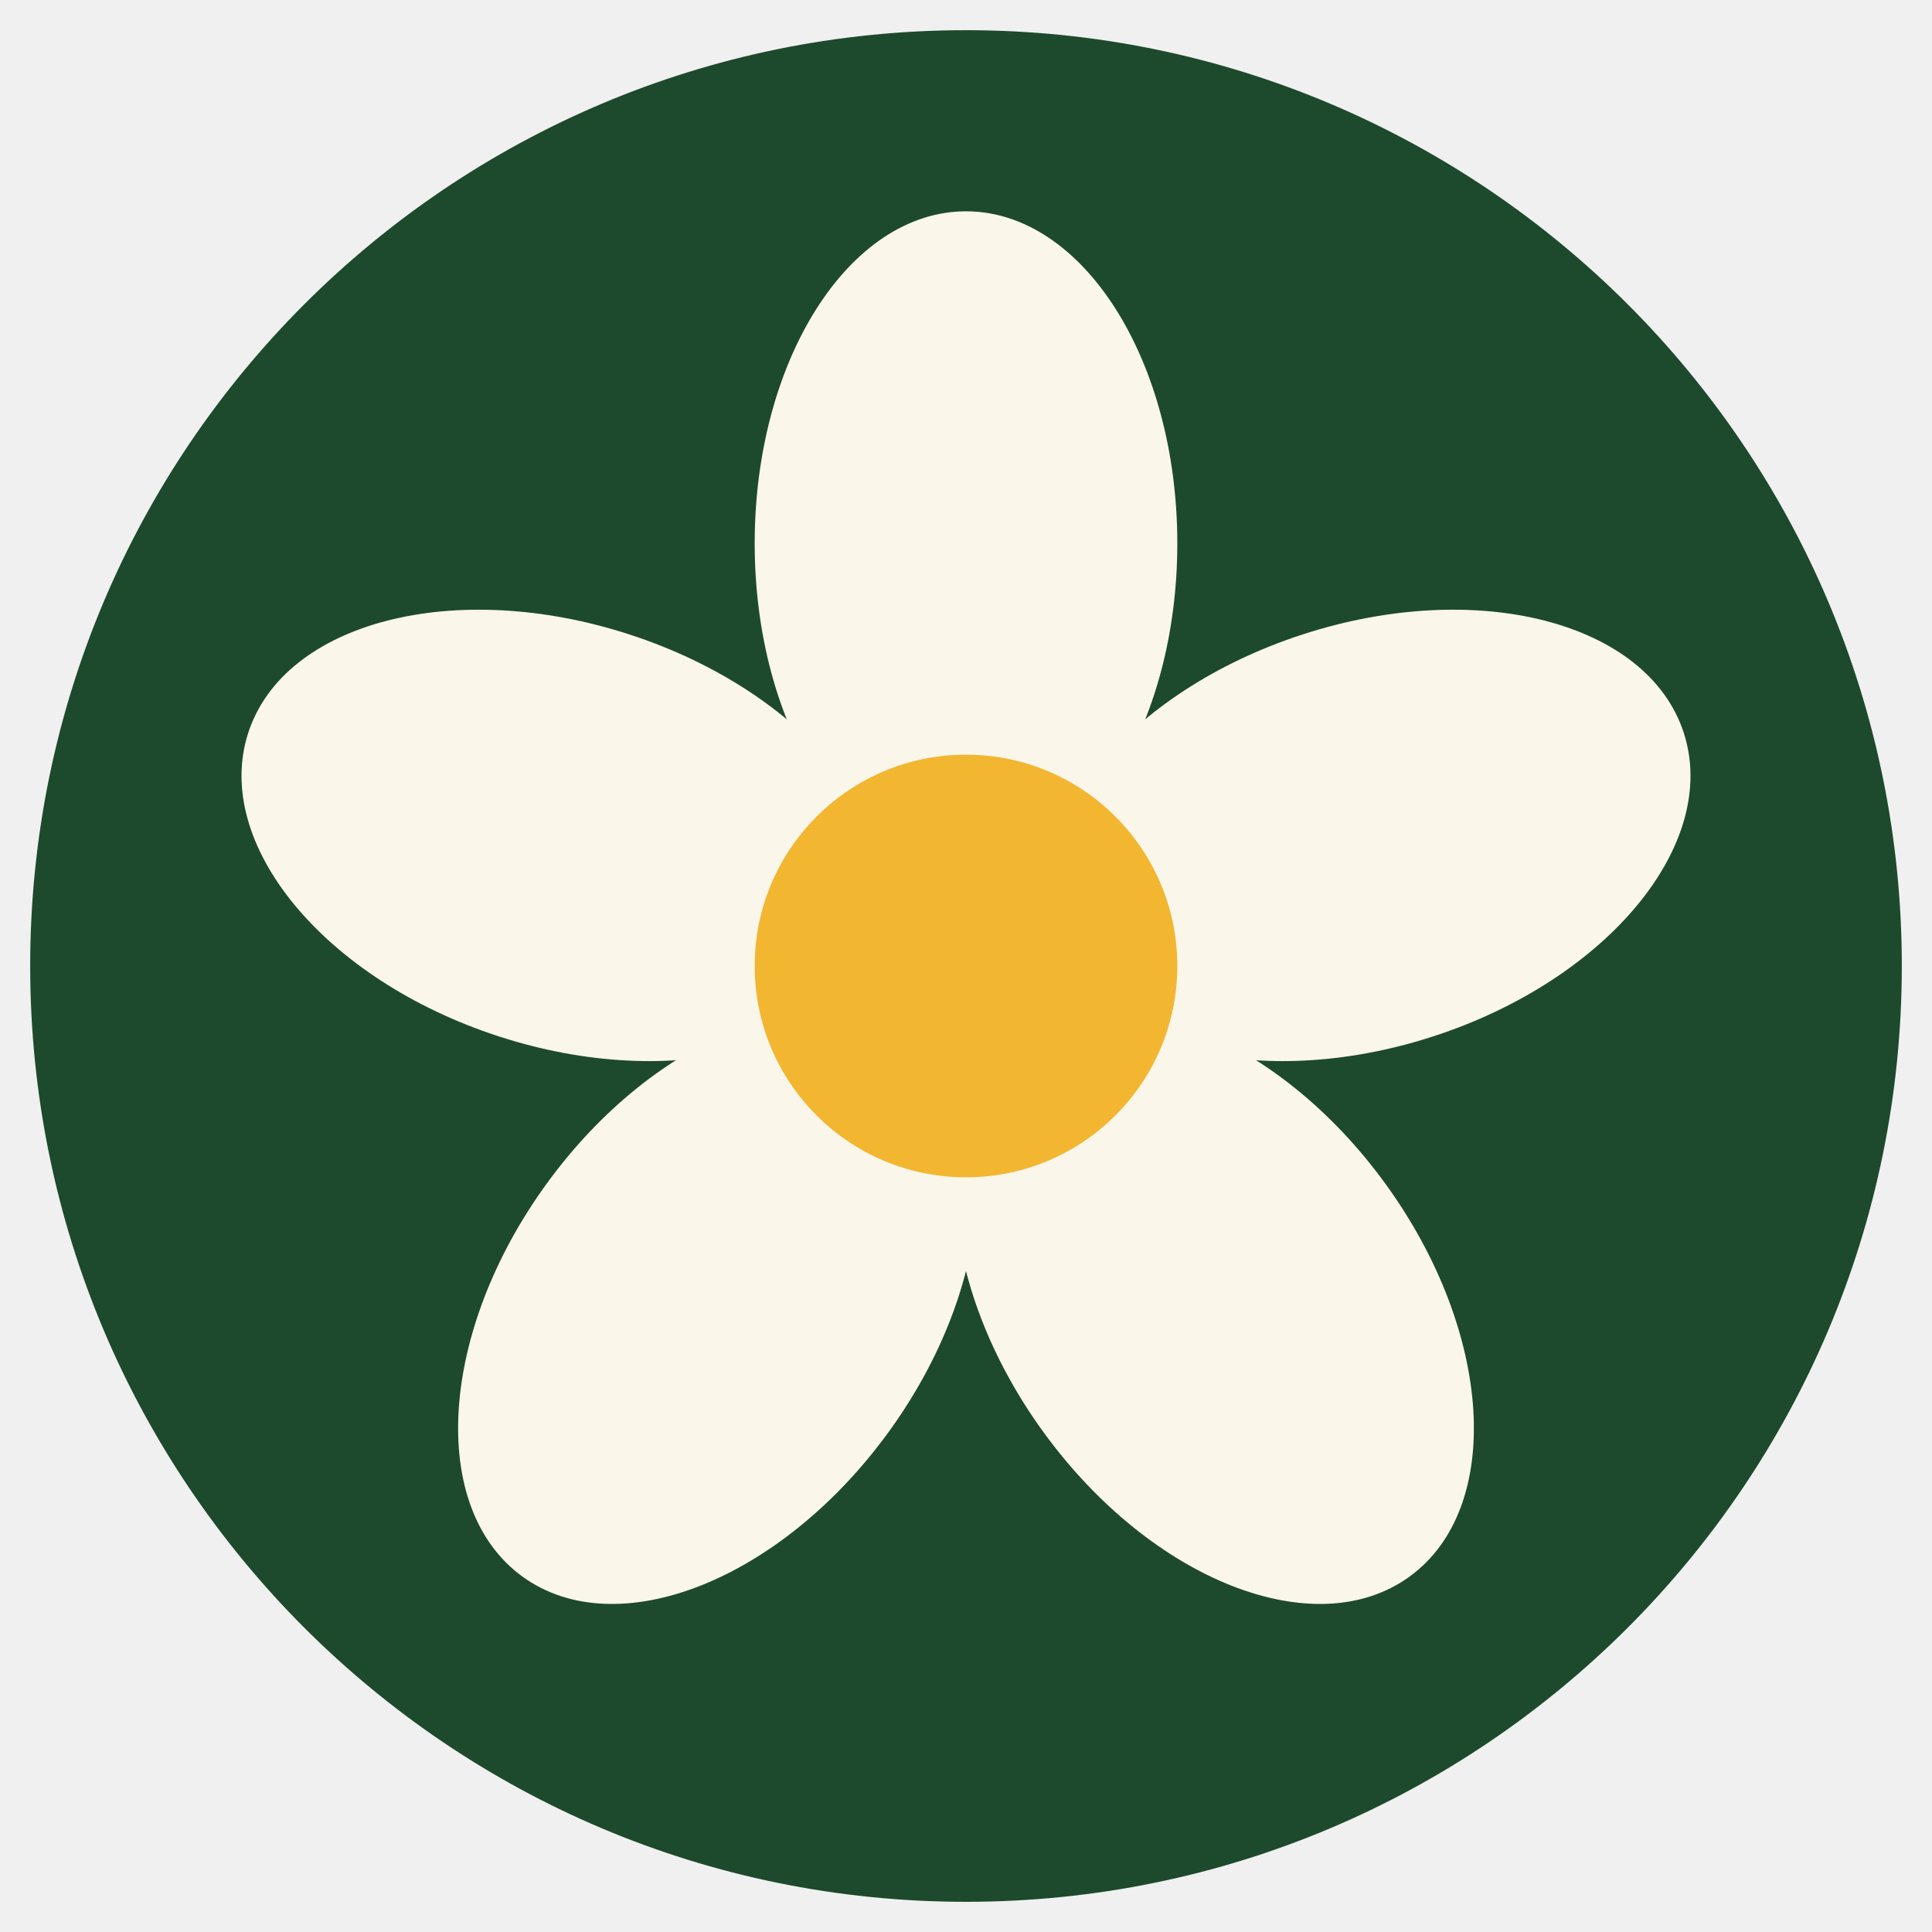
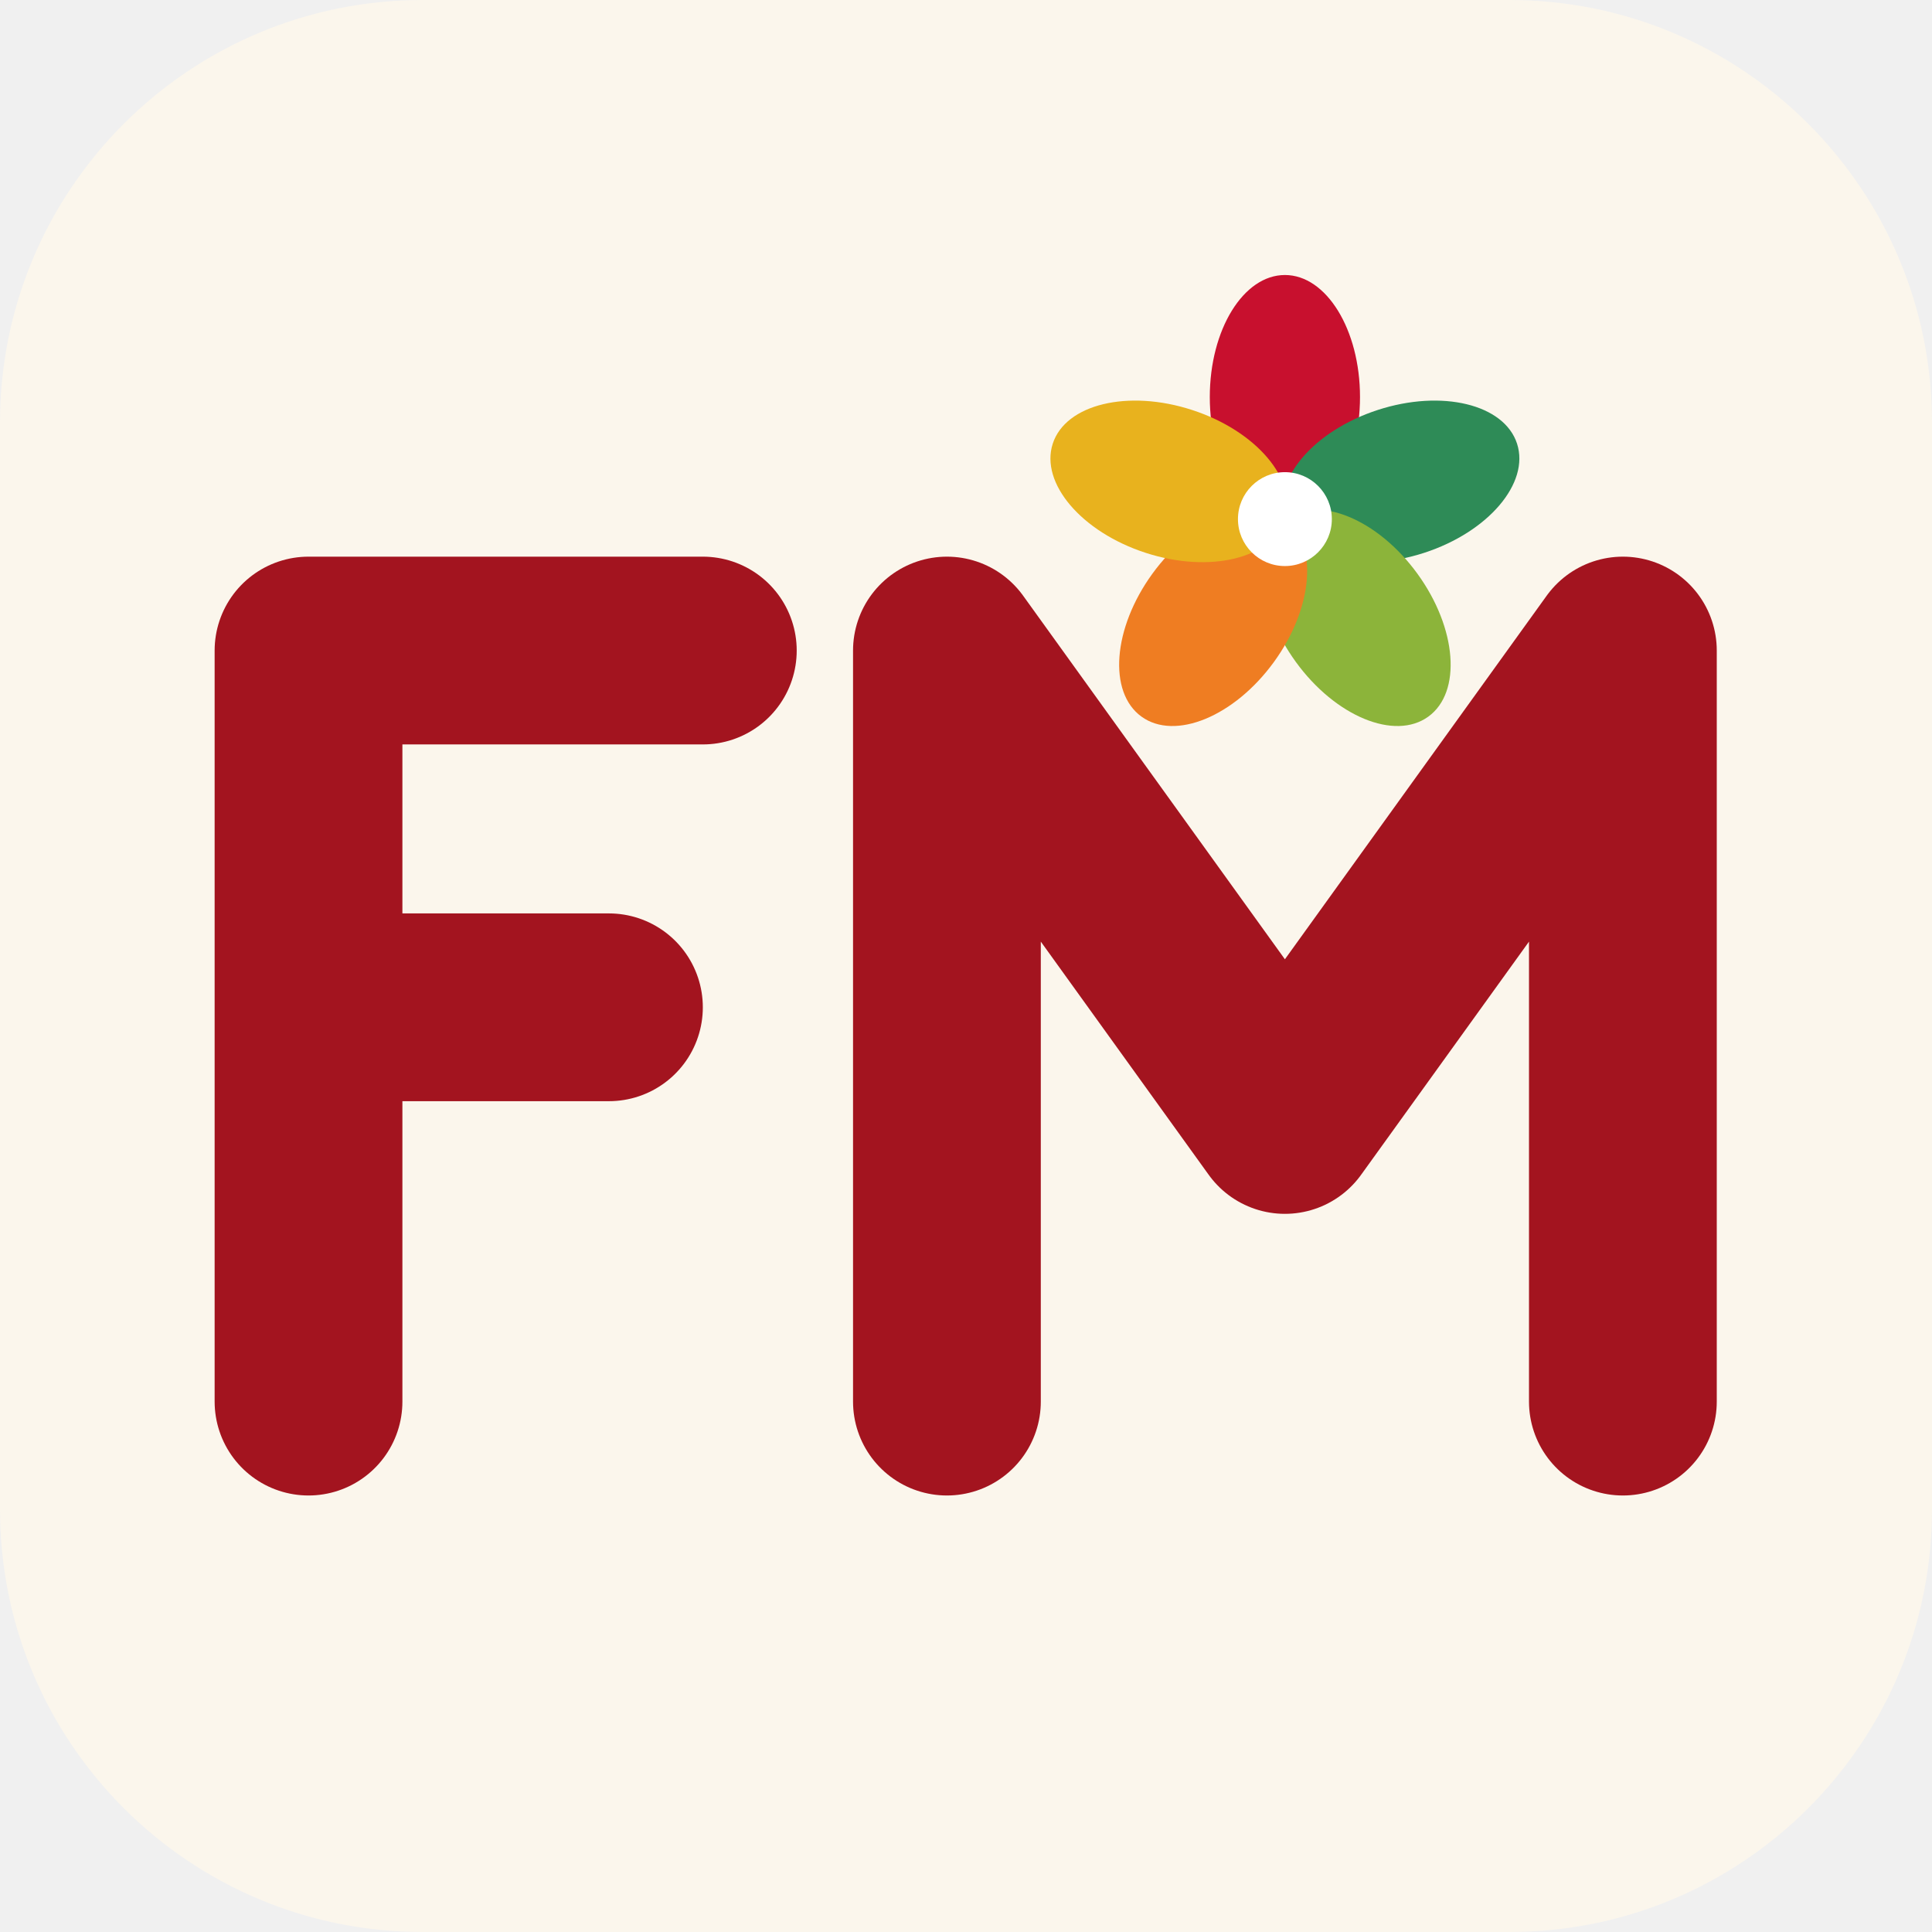
<svg xmlns="http://www.w3.org/2000/svg" viewBox="0 0 64 64">
-   <circle cx="32" cy="32" r="31" fill="#1d4a2c" />
-   <g fill="#fbf6ea">
-     <ellipse cx="32" cy="18" rx="7" ry="11" />
-     <ellipse cx="32" cy="18" rx="7" ry="11" transform="rotate(72 32 32)" />
-     <ellipse cx="32" cy="18" rx="7" ry="11" transform="rotate(144 32 32)" />
-     <ellipse cx="32" cy="18" rx="7" ry="11" transform="rotate(216 32 32)" />
-     <ellipse cx="32" cy="18" rx="7" ry="11" transform="rotate(288 32 32)" />
+   <rect width="64" height="64" rx="14" fill="#FBF6EC" />
+   <g transform="translate(4 6) scale(0.311)">
+     <g fill="none" stroke="#A3141F" stroke-width="20" stroke-linecap="round" stroke-linejoin="round">
+       <path d="M20 130V50H62M20 88H52" />
+       <path d="M88 130V50L124 100L160 50V130" />
+     </g>
+     <ellipse cx="124" cy="23" rx="8" ry="13" fill="#C8102E" />
+     <ellipse cx="124" cy="23" rx="8" ry="13" fill="#2E8B57" transform="rotate(72 124 36)" />
+     <ellipse cx="124" cy="23" rx="8" ry="13" fill="#8CB43A" transform="rotate(144 124 36)" />
+     <ellipse cx="124" cy="23" rx="8" ry="13" fill="#EF7D22" transform="rotate(216 124 36)" />
+     <ellipse cx="124" cy="23" rx="8" ry="13" fill="#E8B21E" transform="rotate(288 124 36)" />
+     <circle cx="124" cy="36" r="5" fill="#FFFFFF" />
  </g>
-   <circle cx="32" cy="32" r="7" fill="#f2b631" />
</svg>
